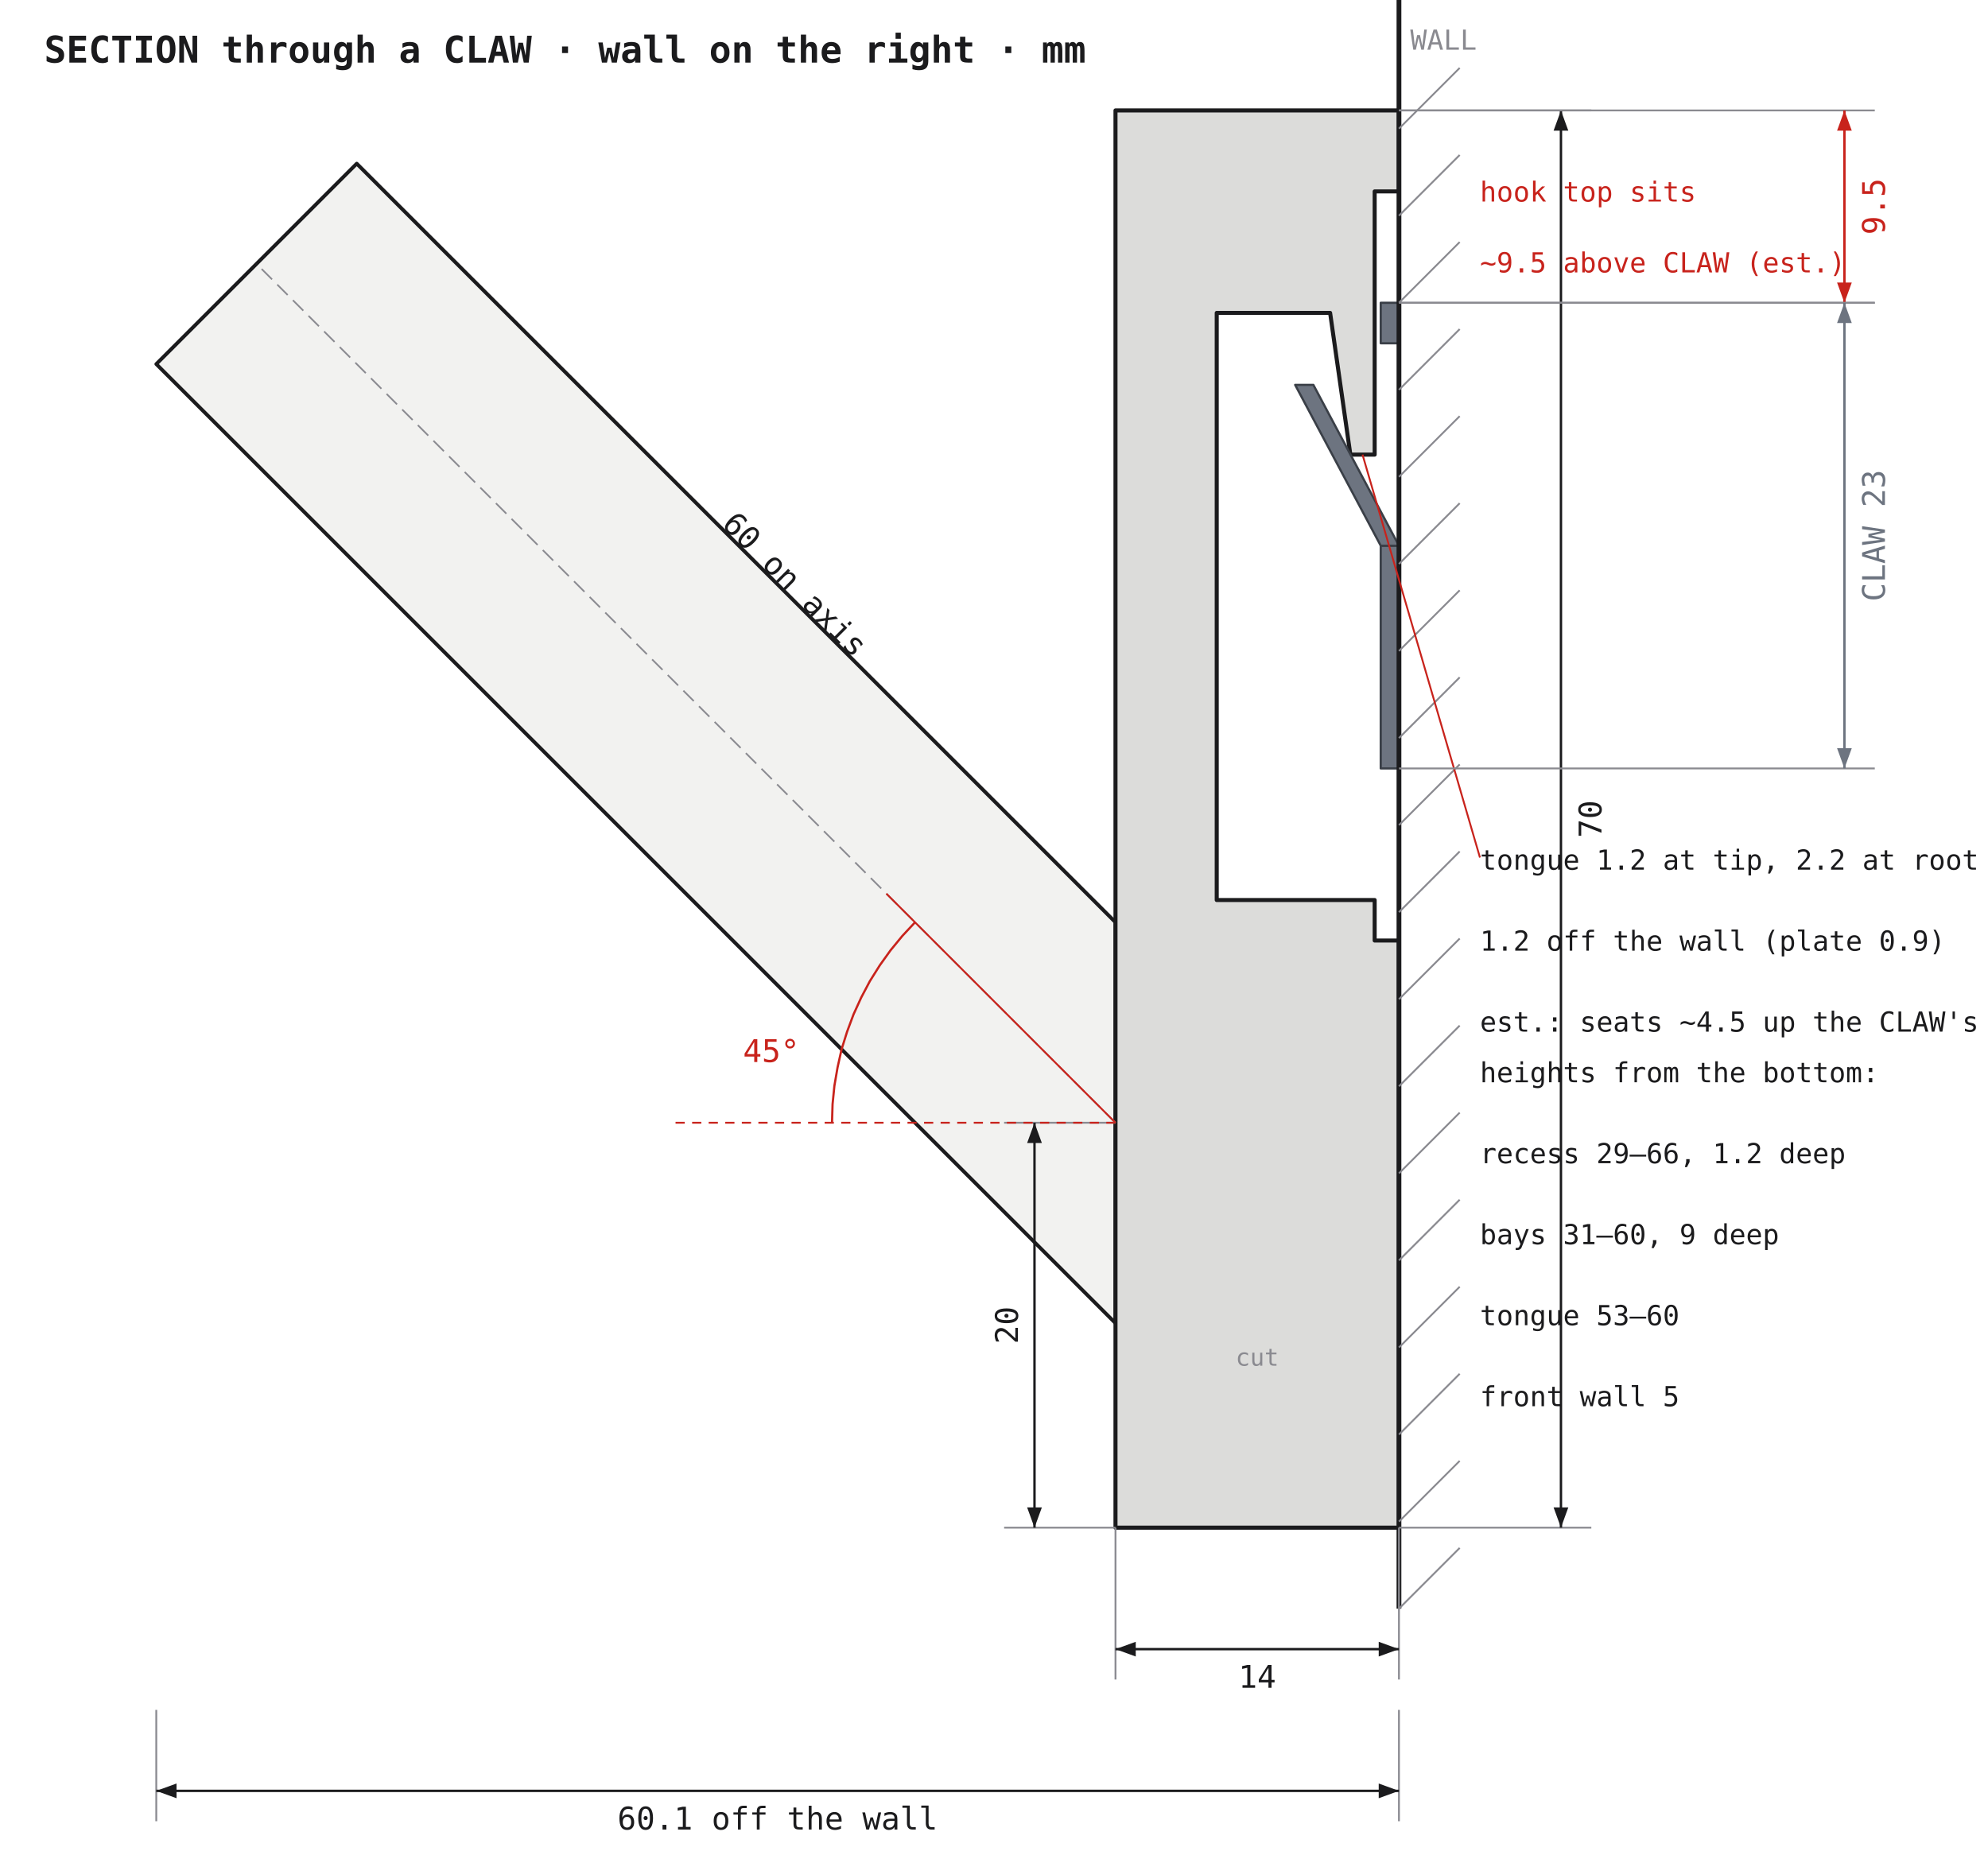
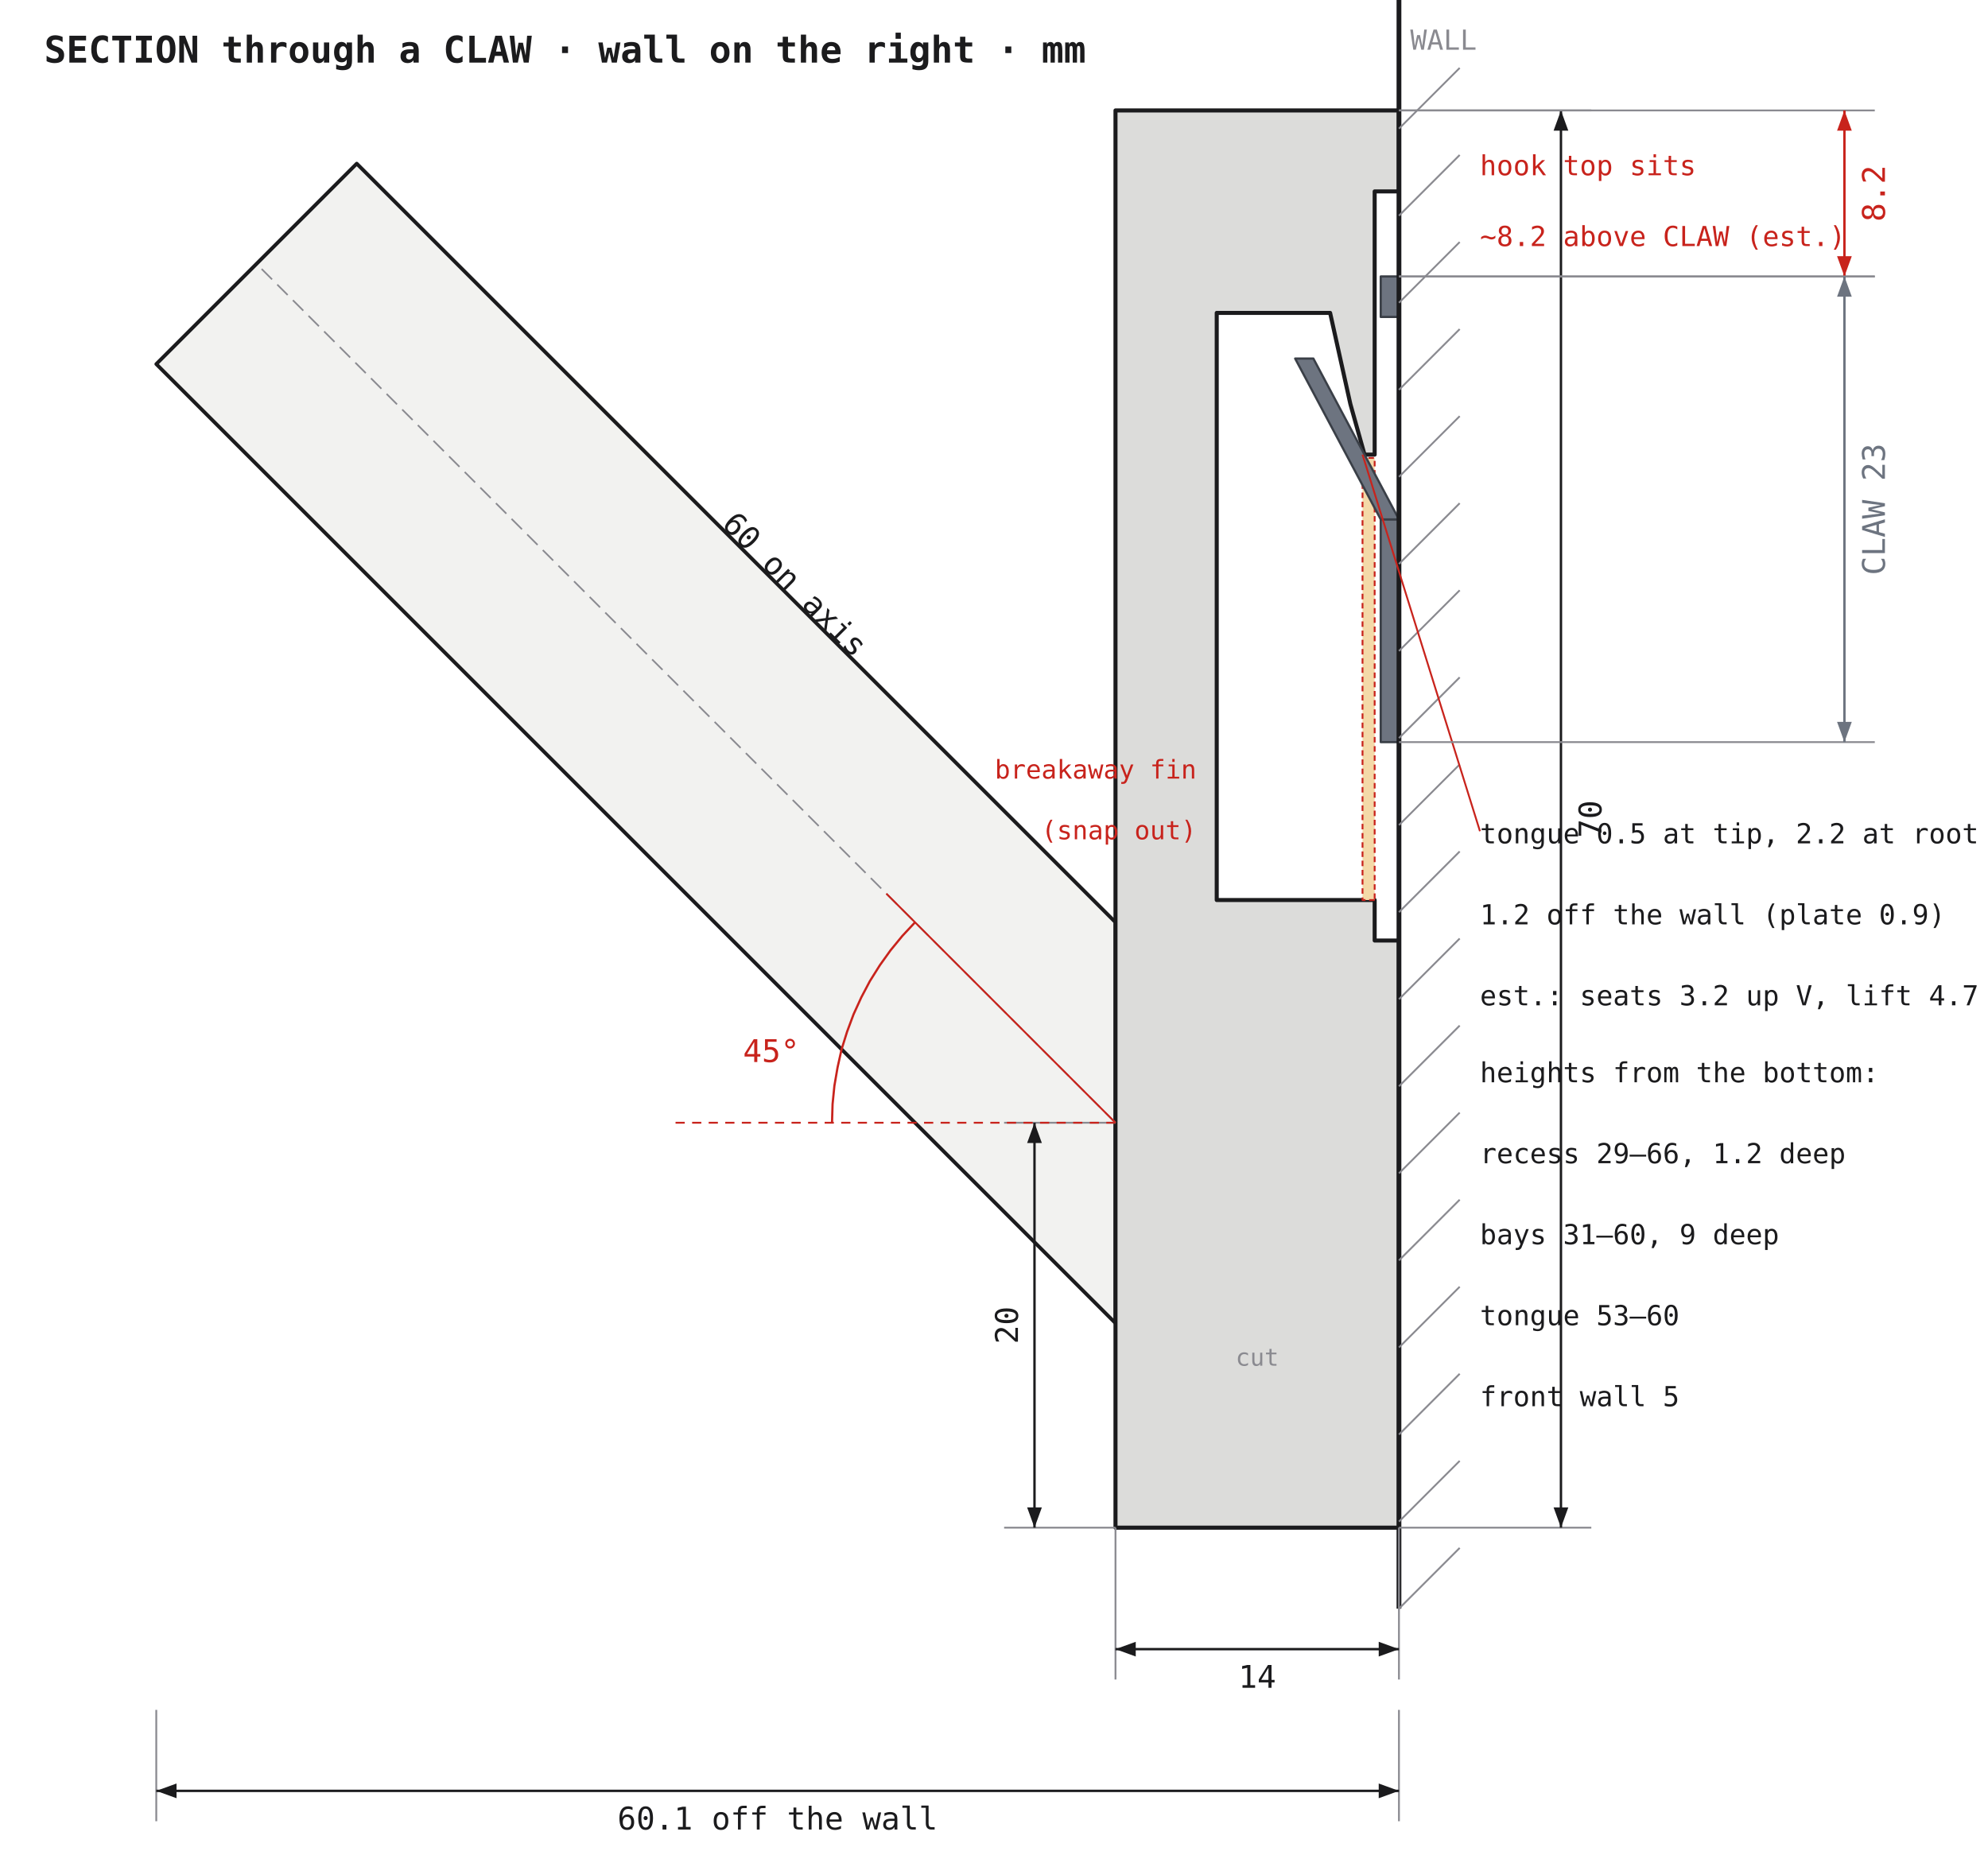
<svg xmlns="http://www.w3.org/2000/svg" viewBox="0 0 1080 1010" width="1080" height="1010">
  <rect width="100%" height="100%" fill="#fff" />
  <text x="24" y="34" font-family="JetBrains Mono, ui-monospace, Consolas, monospace" font-size="20" font-weight="700" fill="#1b1b1d">SECTION through a CLAW  ·  wall on the right  ·  mm</text>
  <polygon points="606.0,718.9 84.9,197.8 193.8,88.9 606.0,501.1" fill="#f2f2f0" stroke="#1b1b1d" stroke-width="2.0" stroke-linejoin="round" />
-   <polygon points="760.0,830.0 606.0,830.0 606.0,60.0 760.0,60.0 760.0,104.0 746.8,104.0 746.8,247.0 733.6,247.0 722.6,170.0 661.0,170.0 661.0,489.0 746.8,489.0 746.8,511.0 760.0,511.0" fill="#dcdcda" stroke="#1b1b1d" stroke-width="2.2" stroke-linejoin="round" />
+   <polygon points="760.0,830.0 606.0,830.0 606.0,60.0 760.0,60.0 760.0,104.0 746.8,104.0 746.8,247.0 741.3,247.0 733.6,219.5 722.6,170.0 661.0,170.0 661.0,489.0 746.8,489.0 746.8,511.0 760.0,511.0" fill="#dcdcda" stroke="#1b1b1d" stroke-width="2.2" stroke-linejoin="round" />
  <text x="683.0" y="742.0" font-family="JetBrains Mono, ui-monospace, Consolas, monospace" font-size="13" font-weight="400" fill="#8a8a90" text-anchor="middle">cut</text>
-   <polygon points="760.0,417.5 750.1,417.5 750.1,296.5 760.0,296.5" fill="#6d7480" stroke="#3a3f47" stroke-width="1.2" stroke-linejoin="round" />
-   <polygon points="760.0,186.5 750.1,186.5 750.1,164.5 760.0,164.5" fill="#6d7480" stroke="#3a3f47" stroke-width="1.2" stroke-linejoin="round" />
-   <polygon points="760.0,296.5 750.1,296.5 703.6,209.1 713.5,209.1" fill="#6d7480" stroke="#3a3f47" stroke-width="1.2" stroke-linejoin="round" />
+   <polygon points="746.8,489.0 740.2,489.0 740.2,248.8 746.8,248.8" fill="#f4d9a8" stroke="#c8231c" stroke-width="1.0" stroke-linejoin="round" stroke-dasharray="3 2" />
+   <text x="650.0" y="423.0" font-family="JetBrains Mono, ui-monospace, Consolas, monospace" font-size="14" font-weight="400" fill="#c8231c" text-anchor="end">breakaway fin</text>
+   <text x="650.0" y="456.0" font-family="JetBrains Mono, ui-monospace, Consolas, monospace" font-size="14" font-weight="400" fill="#c8231c" text-anchor="end">(snap out)</text>
+   <polygon points="760.0,403.2 750.1,403.2 750.1,282.2 760.0,282.2" fill="#6d7480" stroke="#3a3f47" stroke-width="1.2" stroke-linejoin="round" />
+   <polygon points="760.0,172.2 750.1,172.2 750.1,150.2 760.0,150.2" fill="#6d7480" stroke="#3a3f47" stroke-width="1.2" stroke-linejoin="round" />
+   <polygon points="760.0,282.2 750.1,282.2 703.6,194.8 713.5,194.8" fill="#6d7480" stroke="#3a3f47" stroke-width="1.2" stroke-linejoin="round" />
  <line x1="760.0" y1="874.0" x2="760.0" y2="-6.0" stroke="#1b1b1d" stroke-width="2.6" />
  <line x1="760.0" y1="874.0" x2="793.0" y2="841.0" stroke="#8a8a90" stroke-width="1" />
  <line x1="760.0" y1="826.7" x2="793.0" y2="793.7" stroke="#8a8a90" stroke-width="1" />
  <line x1="760.0" y1="779.4" x2="793.0" y2="746.4" stroke="#8a8a90" stroke-width="1" />
  <line x1="760.0" y1="732.1" x2="793.0" y2="699.1" stroke="#8a8a90" stroke-width="1" />
  <line x1="760.0" y1="684.8" x2="793.0" y2="651.8" stroke="#8a8a90" stroke-width="1" />
  <line x1="760.0" y1="637.5" x2="793.0" y2="604.5" stroke="#8a8a90" stroke-width="1" />
  <line x1="760.0" y1="590.2" x2="793.0" y2="557.2" stroke="#8a8a90" stroke-width="1" />
  <line x1="760.0" y1="542.9" x2="793.0" y2="509.9" stroke="#8a8a90" stroke-width="1" />
  <line x1="760.0" y1="495.6" x2="793.0" y2="462.6" stroke="#8a8a90" stroke-width="1" />
  <line x1="760.0" y1="448.3" x2="793.0" y2="415.3" stroke="#8a8a90" stroke-width="1" />
  <line x1="760.0" y1="401.0" x2="793.0" y2="368.0" stroke="#8a8a90" stroke-width="1" />
  <line x1="760.0" y1="353.7" x2="793.0" y2="320.7" stroke="#8a8a90" stroke-width="1" />
  <line x1="760.0" y1="306.4" x2="793.0" y2="273.4" stroke="#8a8a90" stroke-width="1" />
  <line x1="760.0" y1="259.1" x2="793.0" y2="226.1" stroke="#8a8a90" stroke-width="1" />
  <line x1="760.0" y1="211.8" x2="793.0" y2="178.8" stroke="#8a8a90" stroke-width="1" />
  <line x1="760.0" y1="164.5" x2="793.0" y2="131.5" stroke="#8a8a90" stroke-width="1" />
  <line x1="760.0" y1="117.2" x2="793.0" y2="84.2" stroke="#8a8a90" stroke-width="1" />
  <line x1="760.0" y1="69.9" x2="793.0" y2="36.9" stroke="#8a8a90" stroke-width="1" />
  <text x="784.2" y="27.0" font-family="JetBrains Mono, ui-monospace, Consolas, monospace" font-size="15" font-weight="400" fill="#8a8a90" text-anchor="middle">WALL</text>
  <line x1="760.0" y1="830.0" x2="760.0" y2="912.5" stroke="#8a8a90" stroke-width="1" />
  <line x1="606.0" y1="830.0" x2="606.0" y2="912.5" stroke="#8a8a90" stroke-width="1" />
  <line x1="760.0" y1="896.0" x2="606.0" y2="896.0" stroke="#1b1b1d" stroke-width="1.3" />
  <polygon points="760.0,896.0 749.0,892.0 749.0,900.0" fill="#1b1b1d" />
  <polygon points="606.0,896.0 617.0,900.0 617.0,892.0" fill="#1b1b1d" />
  <text x="683.0" y="917.0" font-family="JetBrains Mono, ui-monospace, Consolas, monospace" font-size="17" font-weight="400" fill="#1b1b1d" text-anchor="middle">14</text>
  <line x1="760.0" y1="929.0" x2="760.0" y2="989.5" stroke="#8a8a90" stroke-width="1" />
  <line x1="84.9" y1="929.0" x2="84.9" y2="989.5" stroke="#8a8a90" stroke-width="1" />
  <line x1="760.0" y1="973.0" x2="84.9" y2="973.0" stroke="#1b1b1d" stroke-width="1.3" />
  <polygon points="760.0,973.0 749.0,969.0 749.0,977.0" fill="#1b1b1d" />
  <polygon points="84.9,973.0 95.9,977.0 95.9,969.0" fill="#1b1b1d" />
  <text x="422.4" y="994.0" font-family="JetBrains Mono, ui-monospace, Consolas, monospace" font-size="17" font-weight="400" fill="#1b1b1d" text-anchor="middle">60.1 off the wall</text>
  <line x1="606.0" y1="830.0" x2="545.5" y2="830.0" stroke="#8a8a90" stroke-width="1" />
  <line x1="606.0" y1="610.0" x2="545.5" y2="610.0" stroke="#8a8a90" stroke-width="1" />
  <line x1="562.0" y1="830.0" x2="562.0" y2="610.0" stroke="#1b1b1d" stroke-width="1.3" />
  <polygon points="562.0,830.0 566.0,819.0 558.0,819.0" fill="#1b1b1d" />
  <polygon points="562.0,610.0 558.0,621.0 566.0,621.0" fill="#1b1b1d" />
  <text x="553.0" y="720.0" font-family="JetBrains Mono, ui-monospace, Consolas, monospace" font-size="17" font-weight="400" fill="#1b1b1d" text-anchor="middle" transform="rotate(-90 553.0 720.0)">20</text>
  <line x1="760.0" y1="830.0" x2="864.5" y2="830.0" stroke="#8a8a90" stroke-width="1" />
  <line x1="760.0" y1="60.0" x2="864.5" y2="60.0" stroke="#8a8a90" stroke-width="1" />
  <line x1="848.0" y1="830.0" x2="848.0" y2="60.0" stroke="#1b1b1d" stroke-width="1.3" />
  <polygon points="848.0,830.0 852.0,819.0 844.0,819.0" fill="#1b1b1d" />
  <polygon points="848.0,60.0 844.0,71.0 852.0,71.0" fill="#1b1b1d" />
  <text x="870.0" y="445.0" font-family="JetBrains Mono, ui-monospace, Consolas, monospace" font-size="17" font-weight="400" fill="#1b1b1d" text-anchor="middle" transform="rotate(-90 870.0 445.0)">70</text>
  <text x="419.0" y="577.0" font-family="JetBrains Mono, ui-monospace, Consolas, monospace" font-size="17" font-weight="400" fill="#c8231c" text-anchor="middle">45°</text>
  <line x1="606.0" y1="610.0" x2="364.0" y2="610.0" stroke="#c8231c" stroke-width="1" stroke-dasharray="5 4" />
  <line x1="606.0" y1="610.0" x2="139.3" y2="143.3" stroke="#8a8a90" stroke-width="0.9" stroke-dasharray="8 4" />
  <text x="427.7" y="321.7" font-family="JetBrains Mono, ui-monospace, Consolas, monospace" font-size="17" font-weight="400" fill="#1b1b1d" text-anchor="middle" transform="rotate(45 427.7 321.7)">60 on axis</text>
  <line x1="606.0" y1="610.0" x2="481.5" y2="485.5" stroke="#c8231c" stroke-width="1" />
  <polyline points="452.0,610.0 452.3,599.9 453.3,589.9 455.0,580.0 457.2,570.1 460.2,560.5 463.7,551.1 467.9,541.9 472.6,533.0 478.0,524.4 483.8,516.3 490.2,508.5 497.1,501.1" fill="none" stroke="#c8231c" stroke-width="1.2" stroke-linejoin="round" />
-   <text x="804.0" y="472.5" font-family="JetBrains Mono, ui-monospace, Consolas, monospace" font-size="15" font-weight="400" fill="#1b1b1d" text-anchor="start">tongue 1.2 at tip, 2.2 at root</text>
-   <text x="804.0" y="516.5" font-family="JetBrains Mono, ui-monospace, Consolas, monospace" font-size="15" font-weight="400" fill="#1b1b1d" text-anchor="start">1.2 off the wall (plate 0.9)</text>
-   <text x="804.0" y="560.5" font-family="JetBrains Mono, ui-monospace, Consolas, monospace" font-size="15" font-weight="400" fill="#1b1b1d" text-anchor="start">est.: seats ~4.5 up the CLAW's V</text>
-   <line x1="804.0" y1="465.9" x2="740.2" y2="247.0" stroke="#c8231c" stroke-width="1" />
-   <line x1="760.0" y1="164.5" x2="1018.5" y2="164.5" stroke="#8a8a90" stroke-width="1" />
+   <text x="804.0" y="458.2" font-family="JetBrains Mono, ui-monospace, Consolas, monospace" font-size="15" font-weight="400" fill="#1b1b1d" text-anchor="start">tongue 0.5 at tip, 2.2 at root</text>
+   <text x="804.0" y="502.2" font-family="JetBrains Mono, ui-monospace, Consolas, monospace" font-size="15" font-weight="400" fill="#1b1b1d" text-anchor="start">1.2 off the wall (plate 0.9)</text>
+   <text x="804.0" y="546.2" font-family="JetBrains Mono, ui-monospace, Consolas, monospace" font-size="15" font-weight="400" fill="#1b1b1d" text-anchor="start">est.: seats 3.2 up V, lift 4.7</text>
+   <line x1="804.0" y1="451.6" x2="740.2" y2="247.0" stroke="#c8231c" stroke-width="1" />
+   <line x1="760.0" y1="150.2" x2="1018.5" y2="150.2" stroke="#8a8a90" stroke-width="1" />
  <line x1="760.0" y1="60.0" x2="1018.5" y2="60.0" stroke="#8a8a90" stroke-width="1" />
-   <line x1="1002.0" y1="164.5" x2="1002.0" y2="60.0" stroke="#c8231c" stroke-width="1.3" />
-   <polygon points="1002.0,164.5 1006.0,153.5 998.0,153.5" fill="#c8231c" />
+   <line x1="1002.0" y1="150.2" x2="1002.0" y2="60.0" stroke="#c8231c" stroke-width="1.3" />
+   <polygon points="1002.0,150.2 1006.0,139.2 998.0,139.2" fill="#c8231c" />
  <polygon points="1002.0,60.0 998.0,71.0 1006.0,71.0" fill="#c8231c" />
-   <text x="1024.0" y="112.2" font-family="JetBrains Mono, ui-monospace, Consolas, monospace" font-size="17" font-weight="400" fill="#c8231c" text-anchor="middle" transform="rotate(-90 1024.0 112.2)">9.5</text>
-   <line x1="760.0" y1="417.5" x2="1018.5" y2="417.5" stroke="#8a8a90" stroke-width="1" />
-   <line x1="760.0" y1="164.5" x2="1018.5" y2="164.5" stroke="#8a8a90" stroke-width="1" />
-   <line x1="1002.0" y1="417.5" x2="1002.0" y2="164.5" stroke="#6d7480" stroke-width="1.3" />
-   <polygon points="1002.0,417.5 1006.0,406.5 998.0,406.5" fill="#6d7480" />
-   <polygon points="1002.0,164.5 998.0,175.5 1006.0,175.5" fill="#6d7480" />
-   <text x="1024.0" y="291.0" font-family="JetBrains Mono, ui-monospace, Consolas, monospace" font-size="17" font-weight="400" fill="#6d7480" text-anchor="middle" transform="rotate(-90 1024.0 291.0)">CLAW 23</text>
-   <text x="804.0" y="109.5" font-family="JetBrains Mono, ui-monospace, Consolas, monospace" font-size="15" font-weight="400" fill="#c8231c" text-anchor="start">hook top sits</text>
-   <text x="804.0" y="148.0" font-family="JetBrains Mono, ui-monospace, Consolas, monospace" font-size="15" font-weight="400" fill="#c8231c" text-anchor="start">~9.5 above CLAW (est.)</text>
+   <text x="1024.0" y="105.1" font-family="JetBrains Mono, ui-monospace, Consolas, monospace" font-size="17" font-weight="400" fill="#c8231c" text-anchor="middle" transform="rotate(-90 1024.0 105.1)">8.2</text>
+   <line x1="760.0" y1="403.2" x2="1018.5" y2="403.2" stroke="#8a8a90" stroke-width="1" />
+   <line x1="760.0" y1="150.2" x2="1018.5" y2="150.2" stroke="#8a8a90" stroke-width="1" />
+   <line x1="1002.0" y1="403.2" x2="1002.0" y2="150.2" stroke="#6d7480" stroke-width="1.3" />
+   <polygon points="1002.0,403.2 1006.0,392.2 998.0,392.2" fill="#6d7480" />
+   <polygon points="1002.0,150.2 998.0,161.2 1006.0,161.2" fill="#6d7480" />
+   <text x="1024.0" y="276.7" font-family="JetBrains Mono, ui-monospace, Consolas, monospace" font-size="17" font-weight="400" fill="#6d7480" text-anchor="middle" transform="rotate(-90 1024.0 276.7)">CLAW 23</text>
+   <text x="804.0" y="95.2" font-family="JetBrains Mono, ui-monospace, Consolas, monospace" font-size="15" font-weight="400" fill="#c8231c" text-anchor="start">hook top sits</text>
+   <text x="804.0" y="133.7" font-family="JetBrains Mono, ui-monospace, Consolas, monospace" font-size="15" font-weight="400" fill="#c8231c" text-anchor="start">~8.2 above CLAW (est.)</text>
  <text x="804.0" y="588.0" font-family="JetBrains Mono, ui-monospace, Consolas, monospace" font-size="15" font-weight="400" fill="#1b1b1d" text-anchor="start">heights from the bottom:</text>
  <text x="804.0" y="632.0" font-family="JetBrains Mono, ui-monospace, Consolas, monospace" font-size="15" font-weight="400" fill="#1b1b1d" text-anchor="start">recess 29–66, 1.2 deep</text>
  <text x="804.0" y="676.0" font-family="JetBrains Mono, ui-monospace, Consolas, monospace" font-size="15" font-weight="400" fill="#1b1b1d" text-anchor="start">bays 31–60, 9 deep</text>
  <text x="804.0" y="720.0" font-family="JetBrains Mono, ui-monospace, Consolas, monospace" font-size="15" font-weight="400" fill="#1b1b1d" text-anchor="start">tongue 53–60</text>
  <text x="804.0" y="764.0" font-family="JetBrains Mono, ui-monospace, Consolas, monospace" font-size="15" font-weight="400" fill="#1b1b1d" text-anchor="start">front wall 5</text>
</svg>
